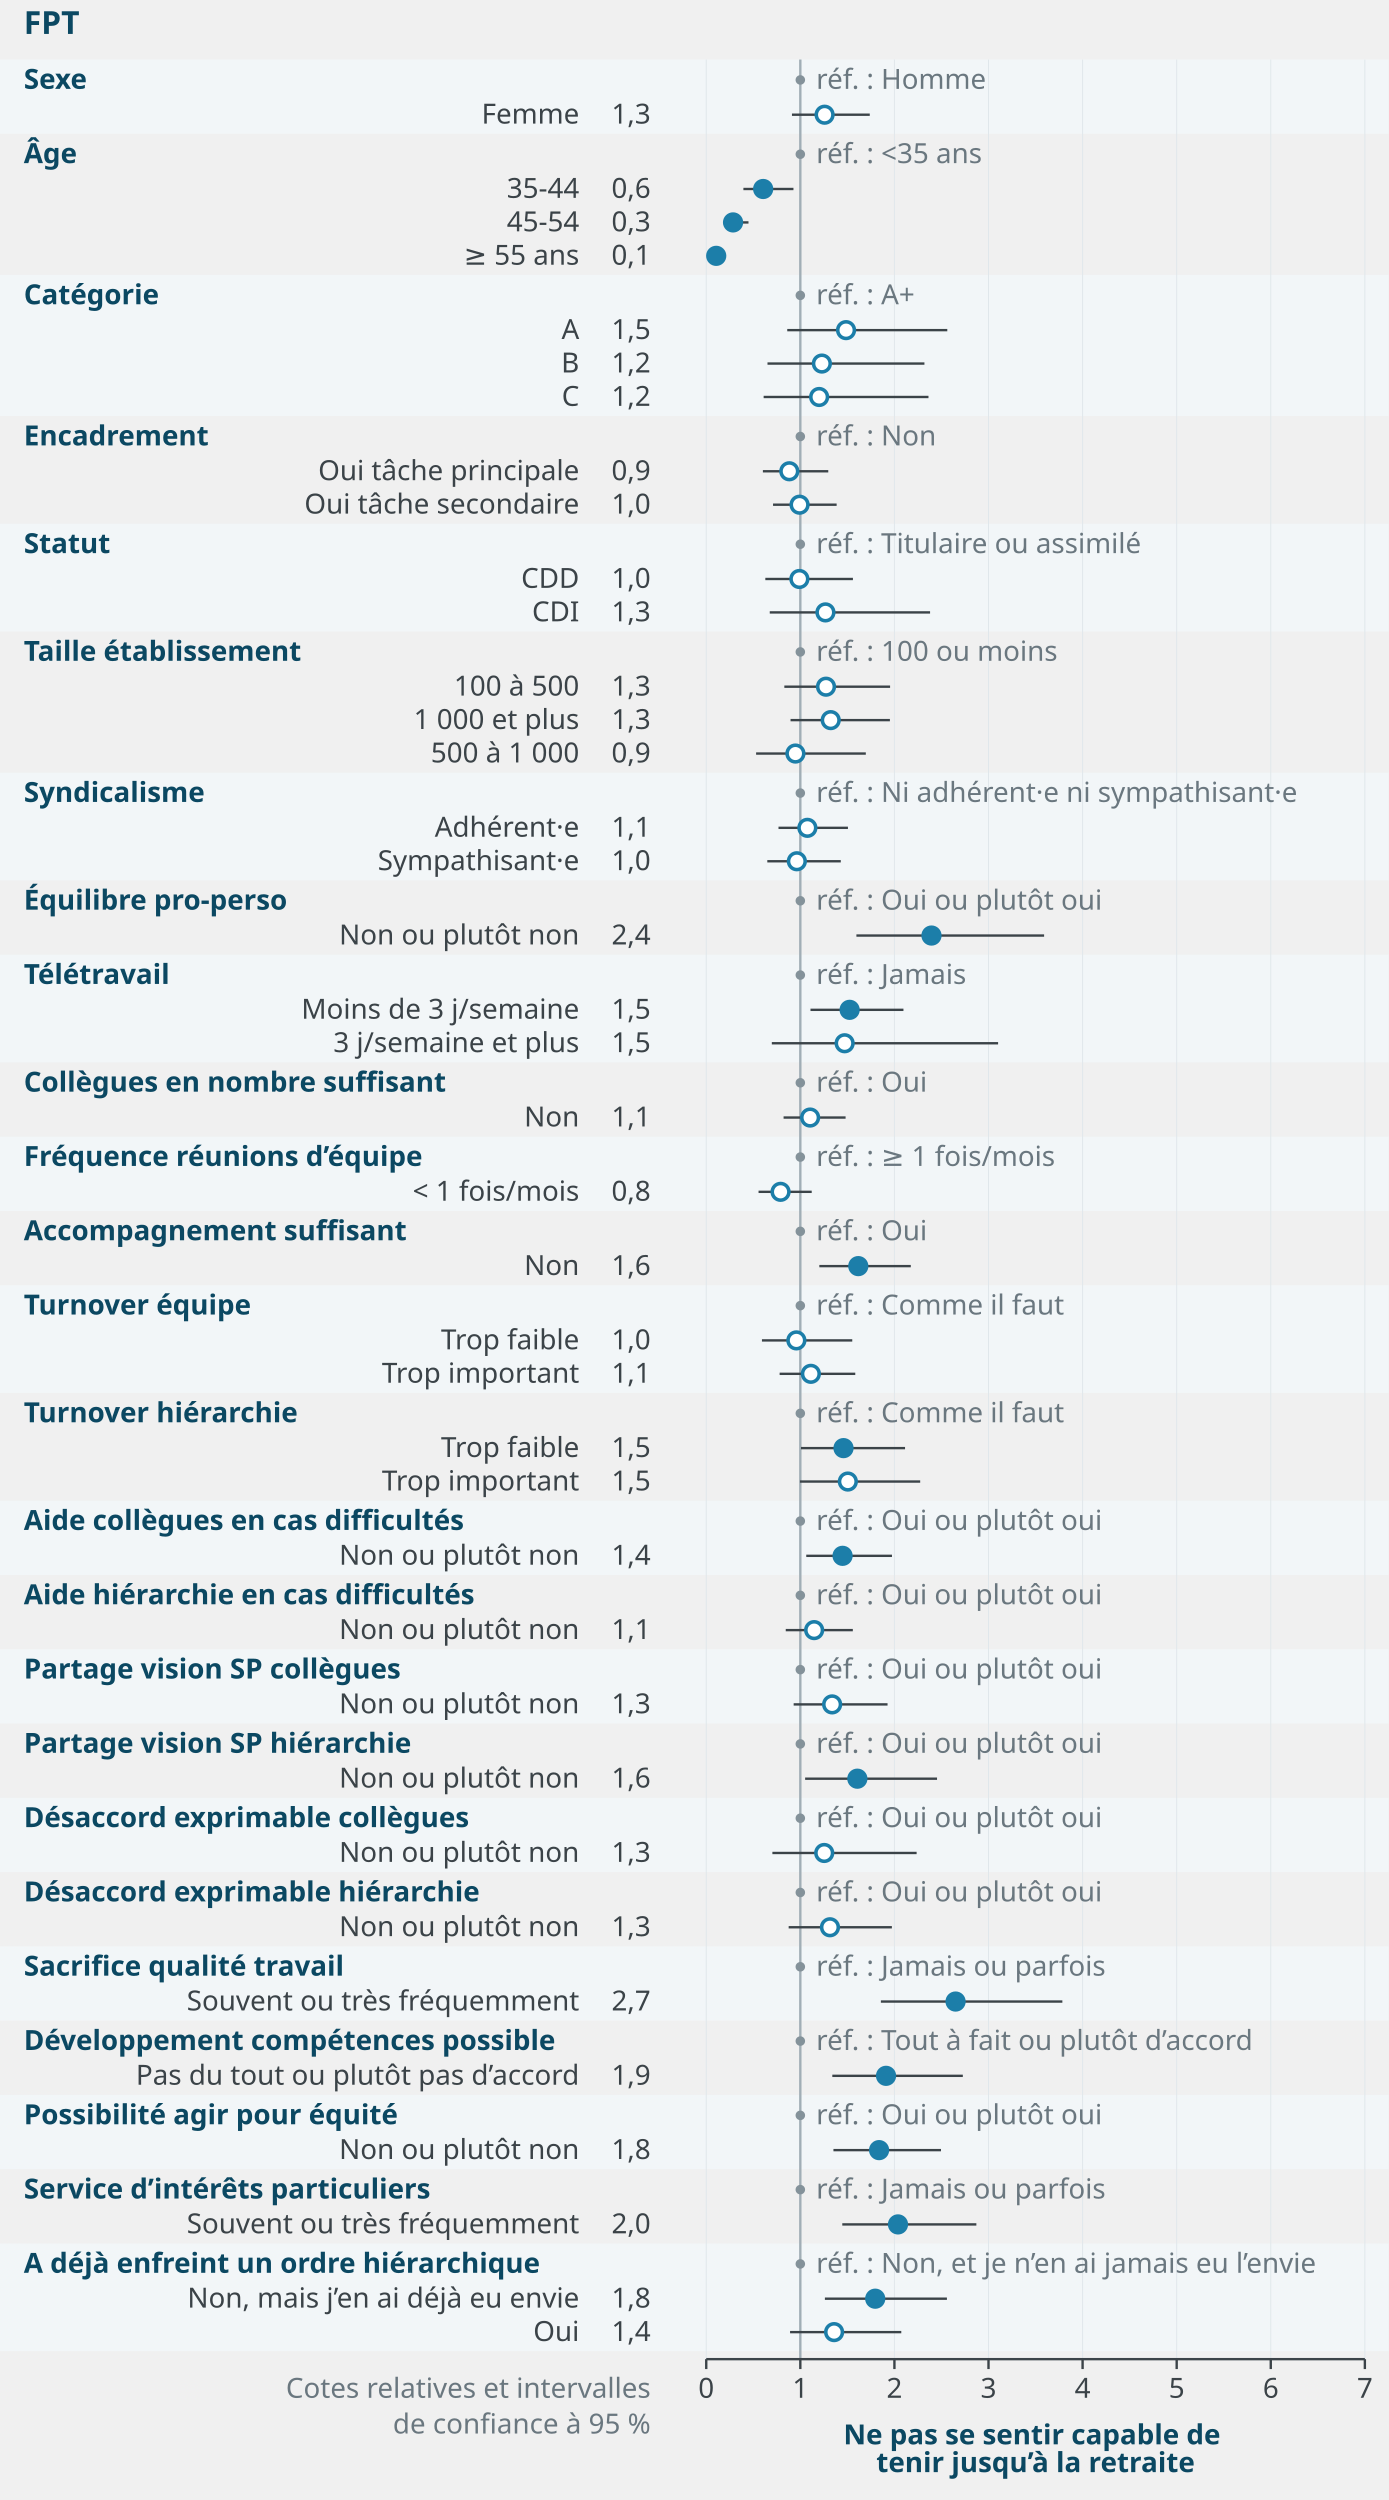
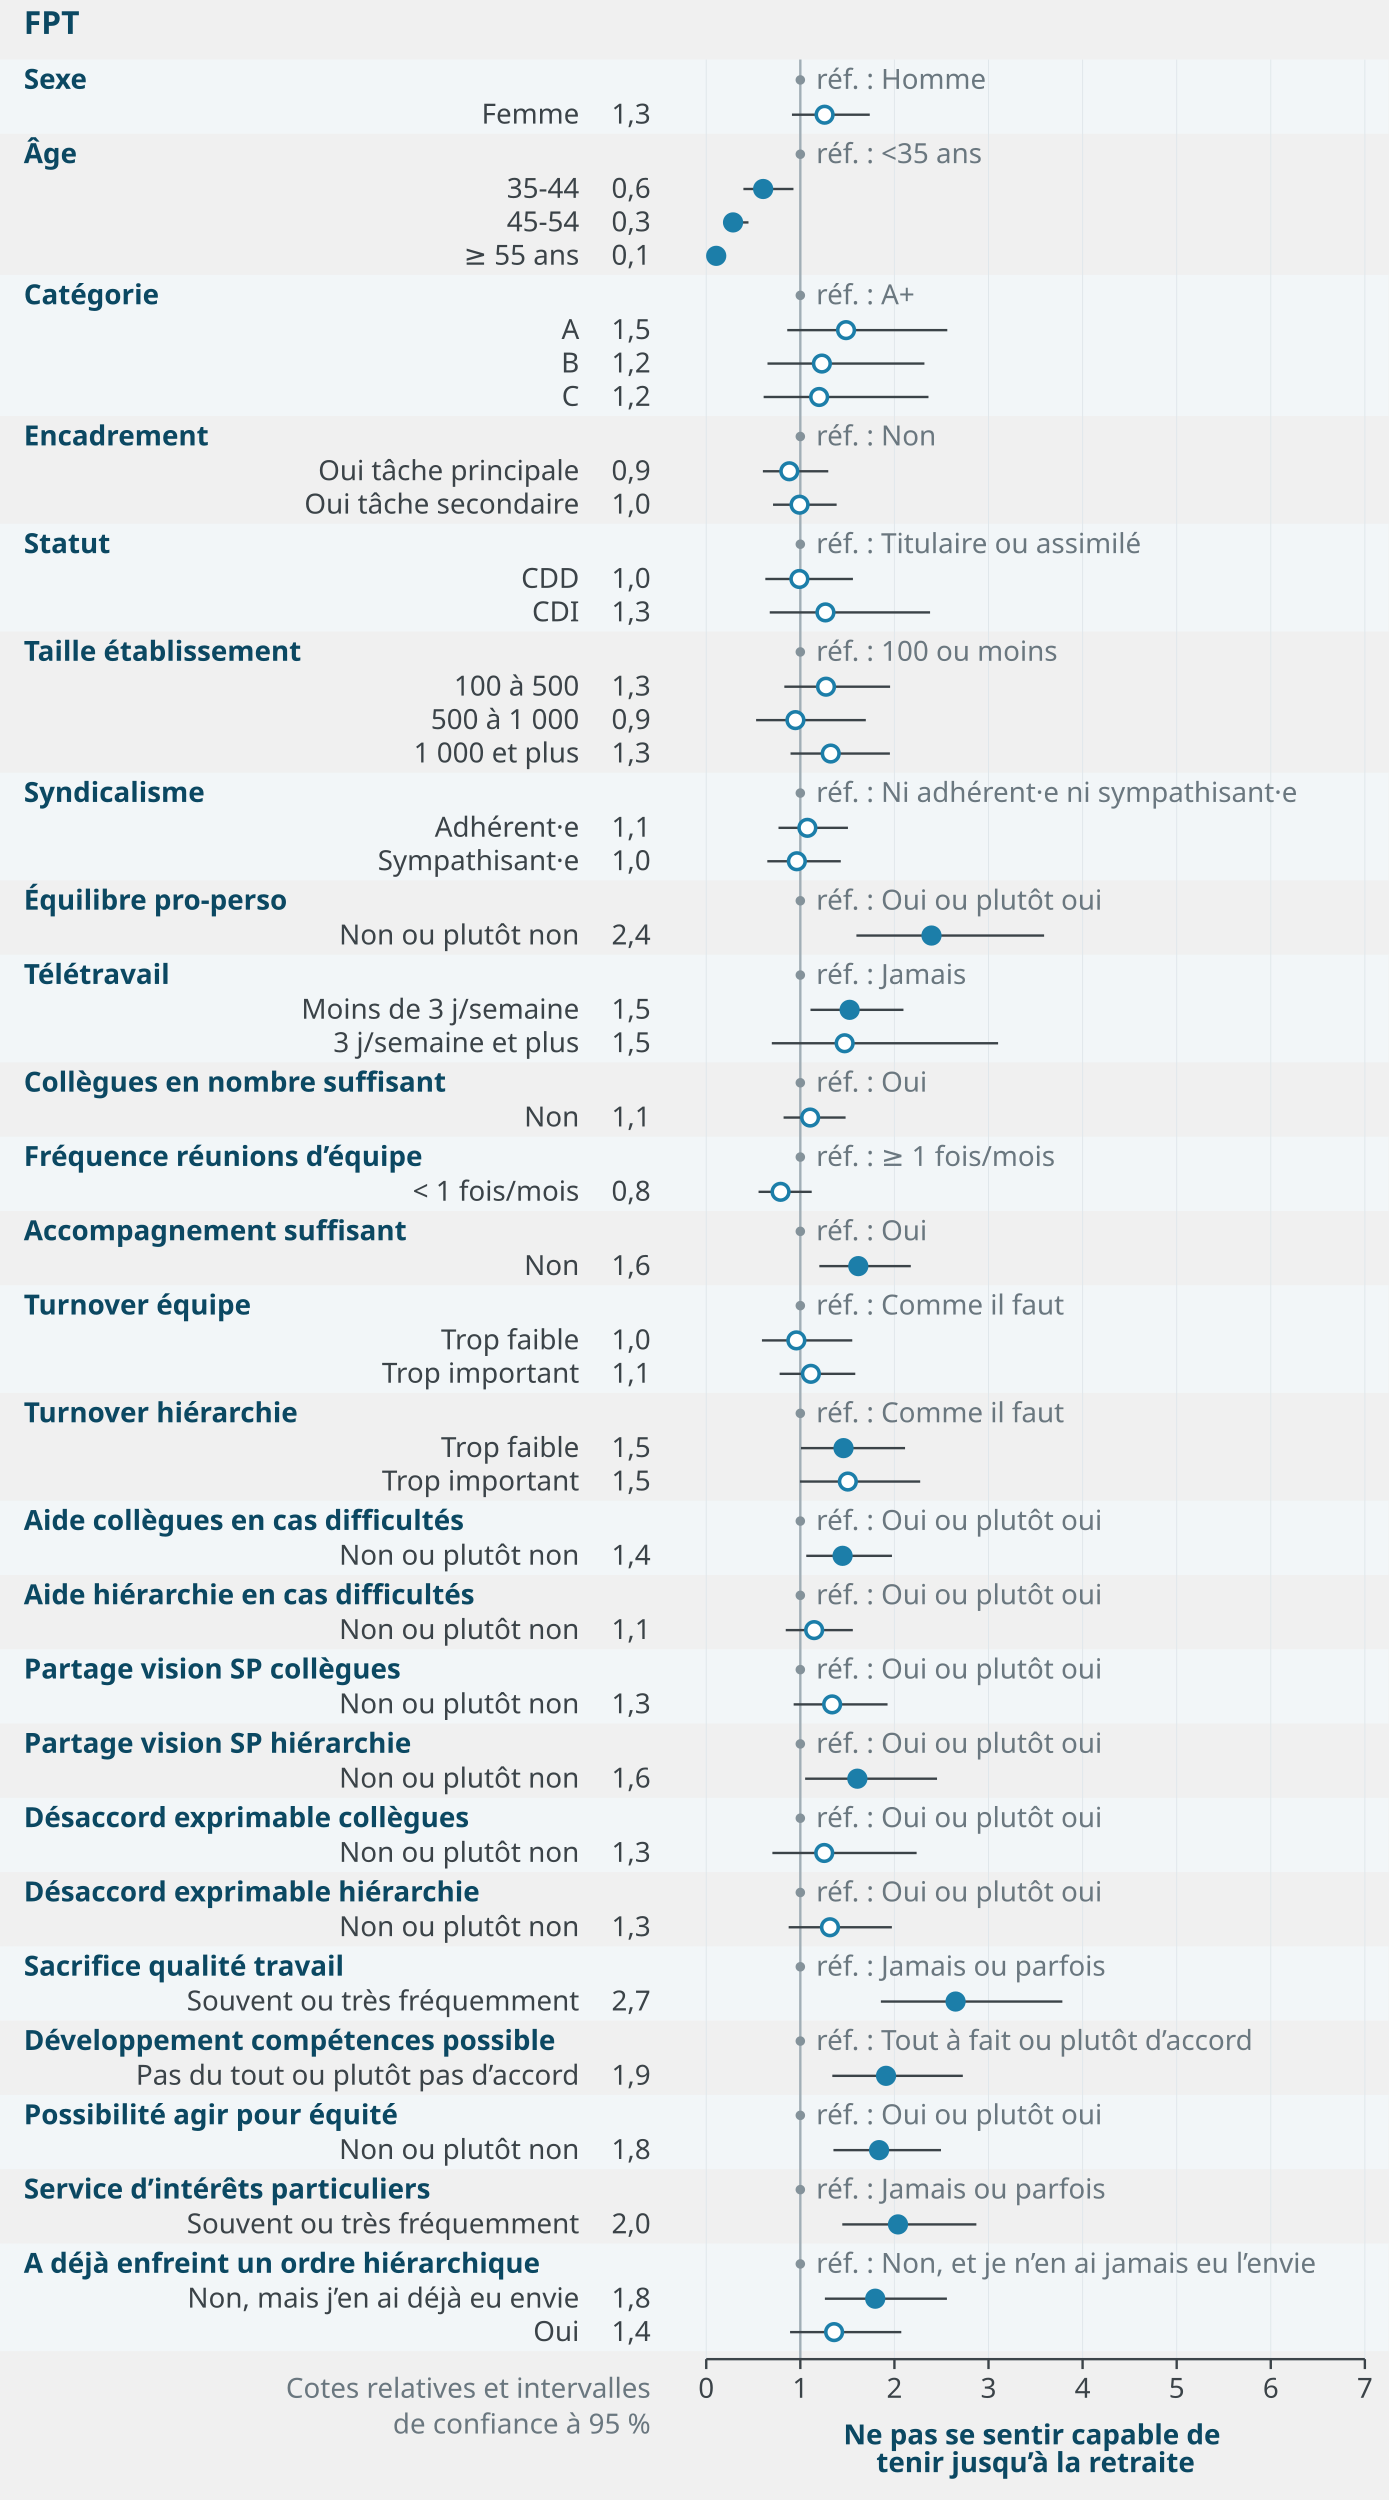
<svg xmlns="http://www.w3.org/2000/svg" fill="currentColor" font-family="system-ui, sans-serif" font-size="10" text-anchor="middle" width="350pt" height="630.1pt" viewBox="0 0 350 630.1" style="font-family: Poppins-Regular, Poppins; font-size: 7px; background: none;">
  <g aria-label="rect" fill="#F2F6F8">
    <rect x="0" y="15" width="350" height="18.723" />
    <rect x="0" y="69.296" width="350" height="35.572" />
    <rect x="0" y="132.016" width="350" height="27.148" />
    <rect x="0" y="194.736" width="350" height="27.148" />
    <rect x="0" y="240.607" width="350" height="27.148" />
    <rect x="0" y="286.478" width="350" height="18.723" />
    <rect x="0" y="323.925" width="350" height="27.148" />
    <rect x="0" y="378.22" width="350" height="18.723" />
    <rect x="0" y="415.667" width="350" height="18.723" />
    <rect x="0" y="453.113" width="350" height="18.723" />
    <rect x="0" y="490.559" width="350" height="18.723" />
    <rect x="0" y="528.006" width="350" height="18.723" />
    <rect x="0" y="565.452" width="350" height="27.148" />
  </g>
  <g aria-label="rule" stroke="#E0E7EB" stroke-width="0.25">
    <line x1="178" x2="178" y1="15" y2="594.6" />
    <line x1="225.429" x2="225.429" y1="15" y2="594.6" />
    <line x1="249.143" x2="249.143" y1="15" y2="594.6" />
    <line x1="272.857" x2="272.857" y1="15" y2="594.6" />
    <line x1="296.571" x2="296.571" y1="15" y2="594.6" />
    <line x1="320.286" x2="320.286" y1="15" y2="594.6" />
    <line x1="344" x2="344" y1="15" y2="594.6" />
  </g>
  <g aria-label="rule" stroke="#A1AEB6" stroke-width="0.6">
    <line x1="201.714" x2="201.714" y1="15" y2="594.6" />
  </g>
  <g aria-label="dot" fill="#84929A">
    <circle cx="201.714" cy="20.149" r="1.2" />
    <circle cx="201.714" cy="38.872" r="1.2" />
    <circle cx="201.714" cy="74.445" r="1.2" />
    <circle cx="201.714" cy="110.017" r="1.2" />
    <circle cx="201.714" cy="137.165" r="1.2" />
    <circle cx="201.714" cy="164.313" r="1.2" />
    <circle cx="201.714" cy="199.885" r="1.2" />
    <circle cx="201.714" cy="227.033" r="1.2" />
    <circle cx="201.714" cy="245.756" r="1.2" />
    <circle cx="201.714" cy="272.904" r="1.2" />
    <circle cx="201.714" cy="291.627" r="1.2" />
    <circle cx="201.714" cy="310.351" r="1.2" />
    <circle cx="201.714" cy="329.074" r="1.2" />
    <circle cx="201.714" cy="356.222" r="1.2" />
    <circle cx="201.714" cy="383.369" r="1.2" />
    <circle cx="201.714" cy="402.093" r="1.2" />
    <circle cx="201.714" cy="420.816" r="1.2" />
    <circle cx="201.714" cy="439.539" r="1.2" />
    <circle cx="201.714" cy="458.262" r="1.2" />
    <circle cx="201.714" cy="476.985" r="1.2" />
    <circle cx="201.714" cy="495.709" r="1.2" />
    <circle cx="201.714" cy="514.432" r="1.2" />
    <circle cx="201.714" cy="533.155" r="1.2" />
    <circle cx="201.714" cy="551.878" r="1.2" />
    <circle cx="201.714" cy="570.601" r="1.2" />
  </g>
  <g aria-label="rule" stroke="#3B4348" stroke-width="0.6">
    <line x1="199.604" x2="219.215" y1="28.911" y2="28.911" />
    <line x1="187.367" x2="199.983" y1="47.634" y2="47.634" />
    <line x1="182.292" x2="188.648" y1="56.059" y2="56.059" />
    <line x1="179.47" x2="182.245" y1="64.483" y2="64.483" />
    <line x1="198.418" x2="238.756" y1="83.207" y2="83.207" />
    <line x1="193.438" x2="232.993" y1="91.631" y2="91.631" />
    <line x1="192.466" x2="234.013" y1="100.056" y2="100.056" />
    <line x1="192.276" x2="208.757" y1="118.779" y2="118.779" />
    <line x1="194.837" x2="210.868" y1="127.204" y2="127.204" />
    <line x1="192.893" x2="214.971" y1="145.927" y2="145.927" />
    <line x1="194.007" x2="234.416" y1="154.351" y2="154.351" />
    <line x1="197.683" x2="224.338" y1="173.075" y2="173.075" />
-     <line x1="199.248" x2="224.29" y1="181.499" y2="181.499" />
-     <line x1="190.569" x2="218.219" y1="189.924" y2="189.924" />
+     <line x1="190.569" x2="218.219" y1="181.499" y2="181.499" />
+     <line x1="199.248" x2="224.29" y1="189.924" y2="189.924" />
    <line x1="196.213" x2="213.714" y1="208.647" y2="208.647" />
    <line x1="193.391" x2="211.911" y1="217.072" y2="217.072" />
    <line x1="215.848" x2="263.158" y1="235.795" y2="235.795" />
    <line x1="204.275" x2="227.705" y1="254.518" y2="254.518" />
    <line x1="194.529" x2="251.562" y1="262.943" y2="262.943" />
    <line x1="197.493" x2="213.121" y1="281.666" y2="281.666" />
    <line x1="191.185" x2="204.584" y1="300.389" y2="300.389" />
    <line x1="206.505" x2="229.555" y1="319.112" y2="319.112" />
    <line x1="192.039" x2="214.805" y1="337.835" y2="337.835" />
    <line x1="196.497" x2="215.563" y1="346.26" y2="346.26" />
    <line x1="201.88" x2="228.108" y1="364.983" y2="364.983" />
    <line x1="201.619" x2="231.926" y1="373.408" y2="373.408" />
    <line x1="203.208" x2="224.812" y1="392.131" y2="392.131" />
    <line x1="198.039" x2="214.947" y1="410.854" y2="410.854" />
    <line x1="200.031" x2="223.697" y1="429.577" y2="429.577" />
    <line x1="202.924" x2="236.171" y1="448.301" y2="448.301" />
    <line x1="194.671" x2="231.025" y1="467.024" y2="467.024" />
    <line x1="198.774" x2="224.788" y1="485.747" y2="485.747" />
    <line x1="222.014" x2="267.759" y1="504.47" y2="504.47" />
    <line x1="209.777" x2="242.669" y1="523.193" y2="523.193" />
    <line x1="210.062" x2="237.167" y1="541.917" y2="541.917" />
    <line x1="212.291" x2="246.084" y1="560.64" y2="560.64" />
    <line x1="207.904" x2="238.661" y1="579.363" y2="579.363" />
    <line x1="199.129" x2="227.16" y1="587.788" y2="587.788" />
  </g>
  <g aria-label="dot" stroke="#1C7EA9" stroke-width="0.9">
    <circle cx="207.833" cy="28.911" r="2.1" fill="#FFFFFF" />
    <circle cx="192.347" cy="47.634" r="2.1" fill="#1C7EA9" />
    <circle cx="184.759" cy="56.059" r="2.1" fill="#1C7EA9" />
    <circle cx="180.514" cy="64.483" r="2.1" fill="#1C7EA9" />
    <circle cx="213.239" cy="83.207" r="2.1" fill="#FFFFFF" />
    <circle cx="207.145" cy="91.631" r="2.1" fill="#FFFFFF" />
    <circle cx="206.457" cy="100.056" r="2.1" fill="#FFFFFF" />
    <circle cx="198.94" cy="118.779" r="2.1" fill="#FFFFFF" />
    <circle cx="201.525" cy="127.204" r="2.1" fill="#FFFFFF" />
    <circle cx="201.477" cy="145.927" r="2.1" fill="#FFFFFF" />
    <circle cx="208.046" cy="154.351" r="2.1" fill="#FFFFFF" />
    <circle cx="208.188" cy="173.075" r="2.1" fill="#FFFFFF" />
-     <circle cx="209.374" cy="181.499" r="2.1" fill="#FFFFFF" />
-     <circle cx="200.481" cy="189.924" r="2.1" fill="#FFFFFF" />
+     <circle cx="200.481" cy="181.499" r="2.1" fill="#FFFFFF" />
+     <circle cx="209.374" cy="189.924" r="2.1" fill="#FFFFFF" />
    <circle cx="203.493" cy="208.647" r="2.1" fill="#FFFFFF" />
    <circle cx="200.837" cy="217.072" r="2.1" fill="#FFFFFF" />
    <circle cx="234.772" cy="235.795" r="2.1" fill="#1C7EA9" />
    <circle cx="214.141" cy="254.518" r="2.1" fill="#1C7EA9" />
    <circle cx="212.884" cy="262.943" r="2.1" fill="#FFFFFF" />
    <circle cx="204.181" cy="281.666" r="2.1" fill="#FFFFFF" />
    <circle cx="196.734" cy="300.389" r="2.1" fill="#FFFFFF" />
    <circle cx="216.322" cy="319.112" r="2.1" fill="#1C7EA9" />
    <circle cx="200.718" cy="337.835" r="2.1" fill="#FFFFFF" />
    <circle cx="204.37" cy="346.26" r="2.1" fill="#FFFFFF" />
    <circle cx="212.599" cy="364.983" r="2.1" fill="#1C7EA9" />
    <circle cx="213.69" cy="373.408" r="2.1" fill="#FFFFFF" />
    <circle cx="212.362" cy="392.131" r="2.1" fill="#1C7EA9" />
    <circle cx="205.2" cy="410.854" r="2.1" fill="#FFFFFF" />
    <circle cx="209.73" cy="429.577" r="2.1" fill="#FFFFFF" />
    <circle cx="216.085" cy="448.301" r="2.1" fill="#1C7EA9" />
    <circle cx="207.738" cy="467.024" r="2.1" fill="#FFFFFF" />
    <circle cx="209.184" cy="485.747" r="2.1" fill="#FFFFFF" />
    <circle cx="240.843" cy="504.47" r="2.1" fill="#1C7EA9" />
    <circle cx="223.318" cy="523.193" r="2.1" fill="#1C7EA9" />
    <circle cx="221.563" cy="541.917" r="2.1" fill="#1C7EA9" />
    <circle cx="226.33" cy="560.64" r="2.1" fill="#1C7EA9" />
    <circle cx="220.591" cy="579.363" r="2.1" fill="#1C7EA9" />
    <circle cx="210.228" cy="587.788" r="2.1" fill="#FFFFFF" />
  </g>
  <g aria-label="text" fill="#0B4862" text-anchor="start" font-family="Poppins-Bold, Poppins" font-size="7" font-weight="700">
    <text y="0.32em" transform="translate(6,20.14929)">Sexe</text>
    <text y="0.32em" transform="translate(6,38.87249)">Âge</text>
    <text y="0.32em" transform="translate(6,74.44492)">Catégorie</text>
    <text y="0.32em" transform="translate(6,110.0174)">Encadrement</text>
    <text y="0.32em" transform="translate(6,137.1652)">Statut</text>
    <text y="0.32em" transform="translate(6,164.313)">Taille établissement</text>
    <text y="0.32em" transform="translate(6,199.8854)">Syndicalisme</text>
    <text y="0.32em" transform="translate(6,227.0332)">Équilibre pro-perso</text>
    <text y="0.32em" transform="translate(6,245.7564)">Télétravail</text>
    <text y="0.32em" transform="translate(6,272.9042)">Collègues en nombre suffisant</text>
    <text y="0.32em" transform="translate(6,291.6274)">Fréquence réunions d’équipe</text>
    <text y="0.32em" transform="translate(6,310.3506)">Accompagnement suffisant</text>
    <text y="0.32em" transform="translate(6,329.0738)">Turnover équipe</text>
    <text y="0.32em" transform="translate(6,356.2217)">Turnover hiérarchie</text>
    <text y="0.32em" transform="translate(6,383.3695)">Aide collègues en cas difficultés</text>
    <text y="0.32em" transform="translate(6,402.0927)">Aide hiérarchie en cas difficultés</text>
    <text y="0.32em" transform="translate(6,420.8159)">Partage vision SP collègues</text>
    <text y="0.32em" transform="translate(6,439.5391)">Partage vision SP hiérarchie</text>
    <text y="0.32em" transform="translate(6,458.2623)">Désaccord exprimable collègues</text>
    <text y="0.32em" transform="translate(6,476.9855)">Désaccord exprimable hiérarchie</text>
    <text y="0.32em" transform="translate(6,495.7087)">Sacrifice qualité travail</text>
    <text y="0.32em" transform="translate(6,514.4319)">Développement compétences possible</text>
    <text y="0.32em" transform="translate(6,533.1551)">Possibilité agir pour équité</text>
    <text y="0.32em" transform="translate(6,551.8783)">Service d’intérêts particuliers</text>
    <text y="0.32em" transform="translate(6,570.6015)">A déjà enfreint un ordre hiérarchique</text>
  </g>
  <g aria-label="text" fill="#6A777F" text-anchor="start" font-size="7">
    <text y="0.32em" transform="translate(205.7143,20.14929)">réf. : Homme</text>
    <text y="0.32em" transform="translate(205.7143,38.87249)">réf. : &lt;35 ans</text>
    <text y="0.32em" transform="translate(205.7143,74.44492)">réf. : A+</text>
    <text y="0.32em" transform="translate(205.7143,110.0174)">réf. : Non</text>
    <text y="0.32em" transform="translate(205.7143,137.1652)">réf. : Titulaire ou assimilé</text>
    <text y="0.32em" transform="translate(205.7143,164.313)">réf. : 100 ou moins</text>
    <text y="0.32em" transform="translate(205.7143,199.8854)">réf. : Ni adhérent·e ni sympathisant·e</text>
    <text y="0.32em" transform="translate(205.7143,227.0332)">réf. : Oui ou plutôt oui</text>
    <text y="0.32em" transform="translate(205.7143,245.7564)">réf. : Jamais</text>
    <text y="0.32em" transform="translate(205.7143,272.9042)">réf. : Oui</text>
    <text y="0.32em" transform="translate(205.7143,291.6274)">réf. : ≥ 1 fois/mois</text>
    <text y="0.32em" transform="translate(205.7143,310.3506)">réf. : Oui</text>
    <text y="0.32em" transform="translate(205.7143,329.0738)">réf. : Comme il faut</text>
    <text y="0.32em" transform="translate(205.7143,356.2217)">réf. : Comme il faut</text>
    <text y="0.32em" transform="translate(205.7143,383.3695)">réf. : Oui ou plutôt oui</text>
    <text y="0.32em" transform="translate(205.7143,402.0927)">réf. : Oui ou plutôt oui</text>
    <text y="0.32em" transform="translate(205.7143,420.8159)">réf. : Oui ou plutôt oui</text>
    <text y="0.32em" transform="translate(205.7143,439.5391)">réf. : Oui ou plutôt oui</text>
    <text y="0.32em" transform="translate(205.7143,458.2623)">réf. : Oui ou plutôt oui</text>
    <text y="0.32em" transform="translate(205.7143,476.9855)">réf. : Oui ou plutôt oui</text>
    <text y="0.32em" transform="translate(205.7143,495.7087)">réf. : Jamais ou parfois</text>
    <text y="0.32em" transform="translate(205.7143,514.4319)">réf. : Tout à fait ou plutôt d’accord</text>
    <text y="0.32em" transform="translate(205.7143,533.1551)">réf. : Oui ou plutôt oui</text>
    <text y="0.32em" transform="translate(205.7143,551.8783)">réf. : Jamais ou parfois</text>
    <text y="0.32em" transform="translate(205.7143,570.6015)">réf. : Non, et je n’en ai jamais eu l’envie</text>
  </g>
  <g aria-label="text" fill="#3B4348" text-anchor="end" font-size="7">
    <text y="0.32em" transform="translate(146,28.91089)">Femme</text>
    <text y="0.32em" transform="translate(146,47.63409)">35-44</text>
    <text y="0.32em" transform="translate(146,56.05871)">45-54</text>
    <text y="0.32em" transform="translate(146,64.48332)">≥ 55 ans</text>
    <text y="0.32em" transform="translate(146,83.20652)">A</text>
    <text y="0.32em" transform="translate(146,91.63114)">B</text>
    <text y="0.32em" transform="translate(146,100.0558)">C</text>
    <text y="0.32em" transform="translate(146,118.779)">Oui tâche principale</text>
    <text y="0.32em" transform="translate(146,127.2036)">Oui tâche secondaire</text>
    <text y="0.32em" transform="translate(146,145.9268)">CDD</text>
    <text y="0.32em" transform="translate(146,154.3514)">CDI</text>
    <text y="0.32em" transform="translate(146,173.0746)">100 à 500</text>
-     <text y="0.32em" transform="translate(146,181.4992)">1 000 et plus</text>
-     <text y="0.32em" transform="translate(146,189.9238)">500 à 1 000</text>
+     <text y="0.32em" transform="translate(146,181.4992)">500 à 1 000</text>
+     <text y="0.32em" transform="translate(146,189.9238)">1 000 et plus</text>
    <text y="0.32em" transform="translate(146,208.647)">Adhérent·e</text>
    <text y="0.32em" transform="translate(146,217.0716)">Sympathisant·e</text>
    <text y="0.32em" transform="translate(146,235.7948)">Non ou plutôt non</text>
    <text y="0.32em" transform="translate(146,254.518)">Moins de 3 j/semaine</text>
    <text y="0.32em" transform="translate(146,262.9426)">3 j/semaine et plus</text>
    <text y="0.32em" transform="translate(146,281.6658)">Non</text>
    <text y="0.32em" transform="translate(146,300.389)">&lt; 1 fois/mois</text>
    <text y="0.32em" transform="translate(146,319.1122)">Non</text>
    <text y="0.32em" transform="translate(146,337.8354)">Trop faible</text>
    <text y="0.32em" transform="translate(146,346.2601)">Trop important</text>
    <text y="0.32em" transform="translate(146,364.9833)">Trop faible</text>
    <text y="0.32em" transform="translate(146,373.4079)">Trop important</text>
    <text y="0.32em" transform="translate(146,392.1311)">Non ou plutôt non</text>
    <text y="0.32em" transform="translate(146,410.8543)">Non ou plutôt non</text>
    <text y="0.32em" transform="translate(146,429.5775)">Non ou plutôt non</text>
    <text y="0.32em" transform="translate(146,448.3007)">Non ou plutôt non</text>
    <text y="0.32em" transform="translate(146,467.0239)">Non ou plutôt non</text>
    <text y="0.32em" transform="translate(146,485.7471)">Non ou plutôt non</text>
    <text y="0.32em" transform="translate(146,504.4703)">Souvent ou très fréquemment</text>
    <text y="0.32em" transform="translate(146,523.1935)">Pas du tout ou plutôt pas d’accord</text>
    <text y="0.32em" transform="translate(146,541.9167)">Non ou plutôt non</text>
    <text y="0.32em" transform="translate(146,560.6399)">Souvent ou très fréquemment</text>
    <text y="0.32em" transform="translate(146,579.3631)">Non, mais j’en ai déjà eu envie</text>
    <text y="0.32em" transform="translate(146,587.7877)">Oui</text>
  </g>
  <g aria-label="text" fill="#3B4348" text-anchor="end" font-size="7">
    <text y="0.32em" transform="translate(164,28.91089)">1,3</text>
    <text y="0.32em" transform="translate(164,47.63409)">0,6</text>
    <text y="0.32em" transform="translate(164,56.05871)">0,3</text>
    <text y="0.32em" transform="translate(164,64.48332)">0,1</text>
    <text y="0.32em" transform="translate(164,83.20652)">1,5</text>
    <text y="0.32em" transform="translate(164,91.63114)">1,2</text>
    <text y="0.32em" transform="translate(164,100.0558)">1,2</text>
    <text y="0.32em" transform="translate(164,118.779)">0,9</text>
    <text y="0.32em" transform="translate(164,127.2036)">1,0</text>
    <text y="0.32em" transform="translate(164,145.9268)">1,0</text>
    <text y="0.32em" transform="translate(164,154.3514)">1,3</text>
    <text y="0.32em" transform="translate(164,173.0746)">1,3</text>
-     <text y="0.32em" transform="translate(164,181.4992)">1,3</text>
-     <text y="0.32em" transform="translate(164,189.9238)">0,9</text>
+     <text y="0.32em" transform="translate(164,181.4992)">0,9</text>
+     <text y="0.32em" transform="translate(164,189.9238)">1,3</text>
    <text y="0.32em" transform="translate(164,208.647)">1,1</text>
    <text y="0.32em" transform="translate(164,217.0716)">1,0</text>
    <text y="0.32em" transform="translate(164,235.7948)">2,4</text>
    <text y="0.32em" transform="translate(164,254.518)">1,5</text>
    <text y="0.32em" transform="translate(164,262.9426)">1,5</text>
    <text y="0.32em" transform="translate(164,281.6658)">1,1</text>
    <text y="0.32em" transform="translate(164,300.389)">0,8</text>
    <text y="0.32em" transform="translate(164,319.1122)">1,6</text>
    <text y="0.32em" transform="translate(164,337.8354)">1,0</text>
    <text y="0.32em" transform="translate(164,346.2601)">1,1</text>
    <text y="0.32em" transform="translate(164,364.9833)">1,5</text>
    <text y="0.32em" transform="translate(164,373.4079)">1,5</text>
    <text y="0.32em" transform="translate(164,392.1311)">1,4</text>
    <text y="0.32em" transform="translate(164,410.8543)">1,1</text>
    <text y="0.32em" transform="translate(164,429.5775)">1,3</text>
    <text y="0.32em" transform="translate(164,448.3007)">1,6</text>
    <text y="0.32em" transform="translate(164,467.0239)">1,3</text>
    <text y="0.32em" transform="translate(164,485.7471)">1,3</text>
    <text y="0.32em" transform="translate(164,504.4703)">2,7</text>
    <text y="0.32em" transform="translate(164,523.1935)">1,9</text>
    <text y="0.32em" transform="translate(164,541.9167)">1,8</text>
    <text y="0.32em" transform="translate(164,560.6399)">2,0</text>
    <text y="0.32em" transform="translate(164,579.3631)">1,8</text>
    <text y="0.32em" transform="translate(164,587.7877)">1,4</text>
  </g>
  <g aria-label="text" fill="#0B4862" text-anchor="start" font-family="Poppins-Bold, Poppins" font-size="8" font-weight="700">
    <text y="0.32em" transform="translate(6,6)">FPT</text>
  </g>
  <g aria-label="rule" stroke="#3B4348" stroke-width="0.6">
    <line x1="178" x2="344" y1="594.6" y2="594.6" />
  </g>
  <g aria-label="rule" stroke="#3B4348" stroke-width="0.6">
    <line x1="178" x2="178" y1="594.6" y2="597.1" />
    <line x1="201.714" x2="201.714" y1="594.6" y2="597.1" />
    <line x1="225.429" x2="225.429" y1="594.6" y2="597.1" />
    <line x1="249.143" x2="249.143" y1="594.6" y2="597.1" />
    <line x1="272.857" x2="272.857" y1="594.6" y2="597.1" />
    <line x1="296.571" x2="296.571" y1="594.6" y2="597.1" />
    <line x1="320.286" x2="320.286" y1="594.6" y2="597.1" />
    <line x1="344" x2="344" y1="594.6" y2="597.1" />
  </g>
  <g aria-label="text" fill="#3B4348" font-size="7">
    <text y="0.32em" transform="translate(178,602.1)">0</text>
    <text y="0.32em" transform="translate(201.7143,602.1)">1</text>
    <text y="0.32em" transform="translate(225.4286,602.1)">2</text>
    <text y="0.32em" transform="translate(249.1429,602.1)">3</text>
    <text y="0.32em" transform="translate(272.8571,602.1)">4</text>
    <text y="0.32em" transform="translate(296.5714,602.1)">5</text>
    <text y="0.32em" transform="translate(320.2857,602.1)">6</text>
    <text y="0.32em" transform="translate(344,602.1)">7</text>
  </g>
  <g aria-label="text" fill="#6A777F" text-anchor="end" font-size="7">
    <text y="0.32em" transform="translate(164,602.1)">Cotes relatives et intervalles</text>
  </g>
  <g aria-label="text" fill="#6A777F" text-anchor="end" font-size="7">
    <text y="0.32em" transform="translate(164,611.1)">de confiance à 95 %</text>
  </g>
  <g aria-label="text" fill="#0B4862" font-family="Poppins-Bold, Poppins" font-size="7" font-weight="700" transform="translate(0,-3.5)">
    <text transform="translate(261,614.6)">
      <tspan x="0" y="0.71em">Ne pas se sentir capable de</tspan>
      <tspan x="0" dy="1em">tenir jusqu’à la retraite</tspan>
    </text>
  </g>
</svg>
